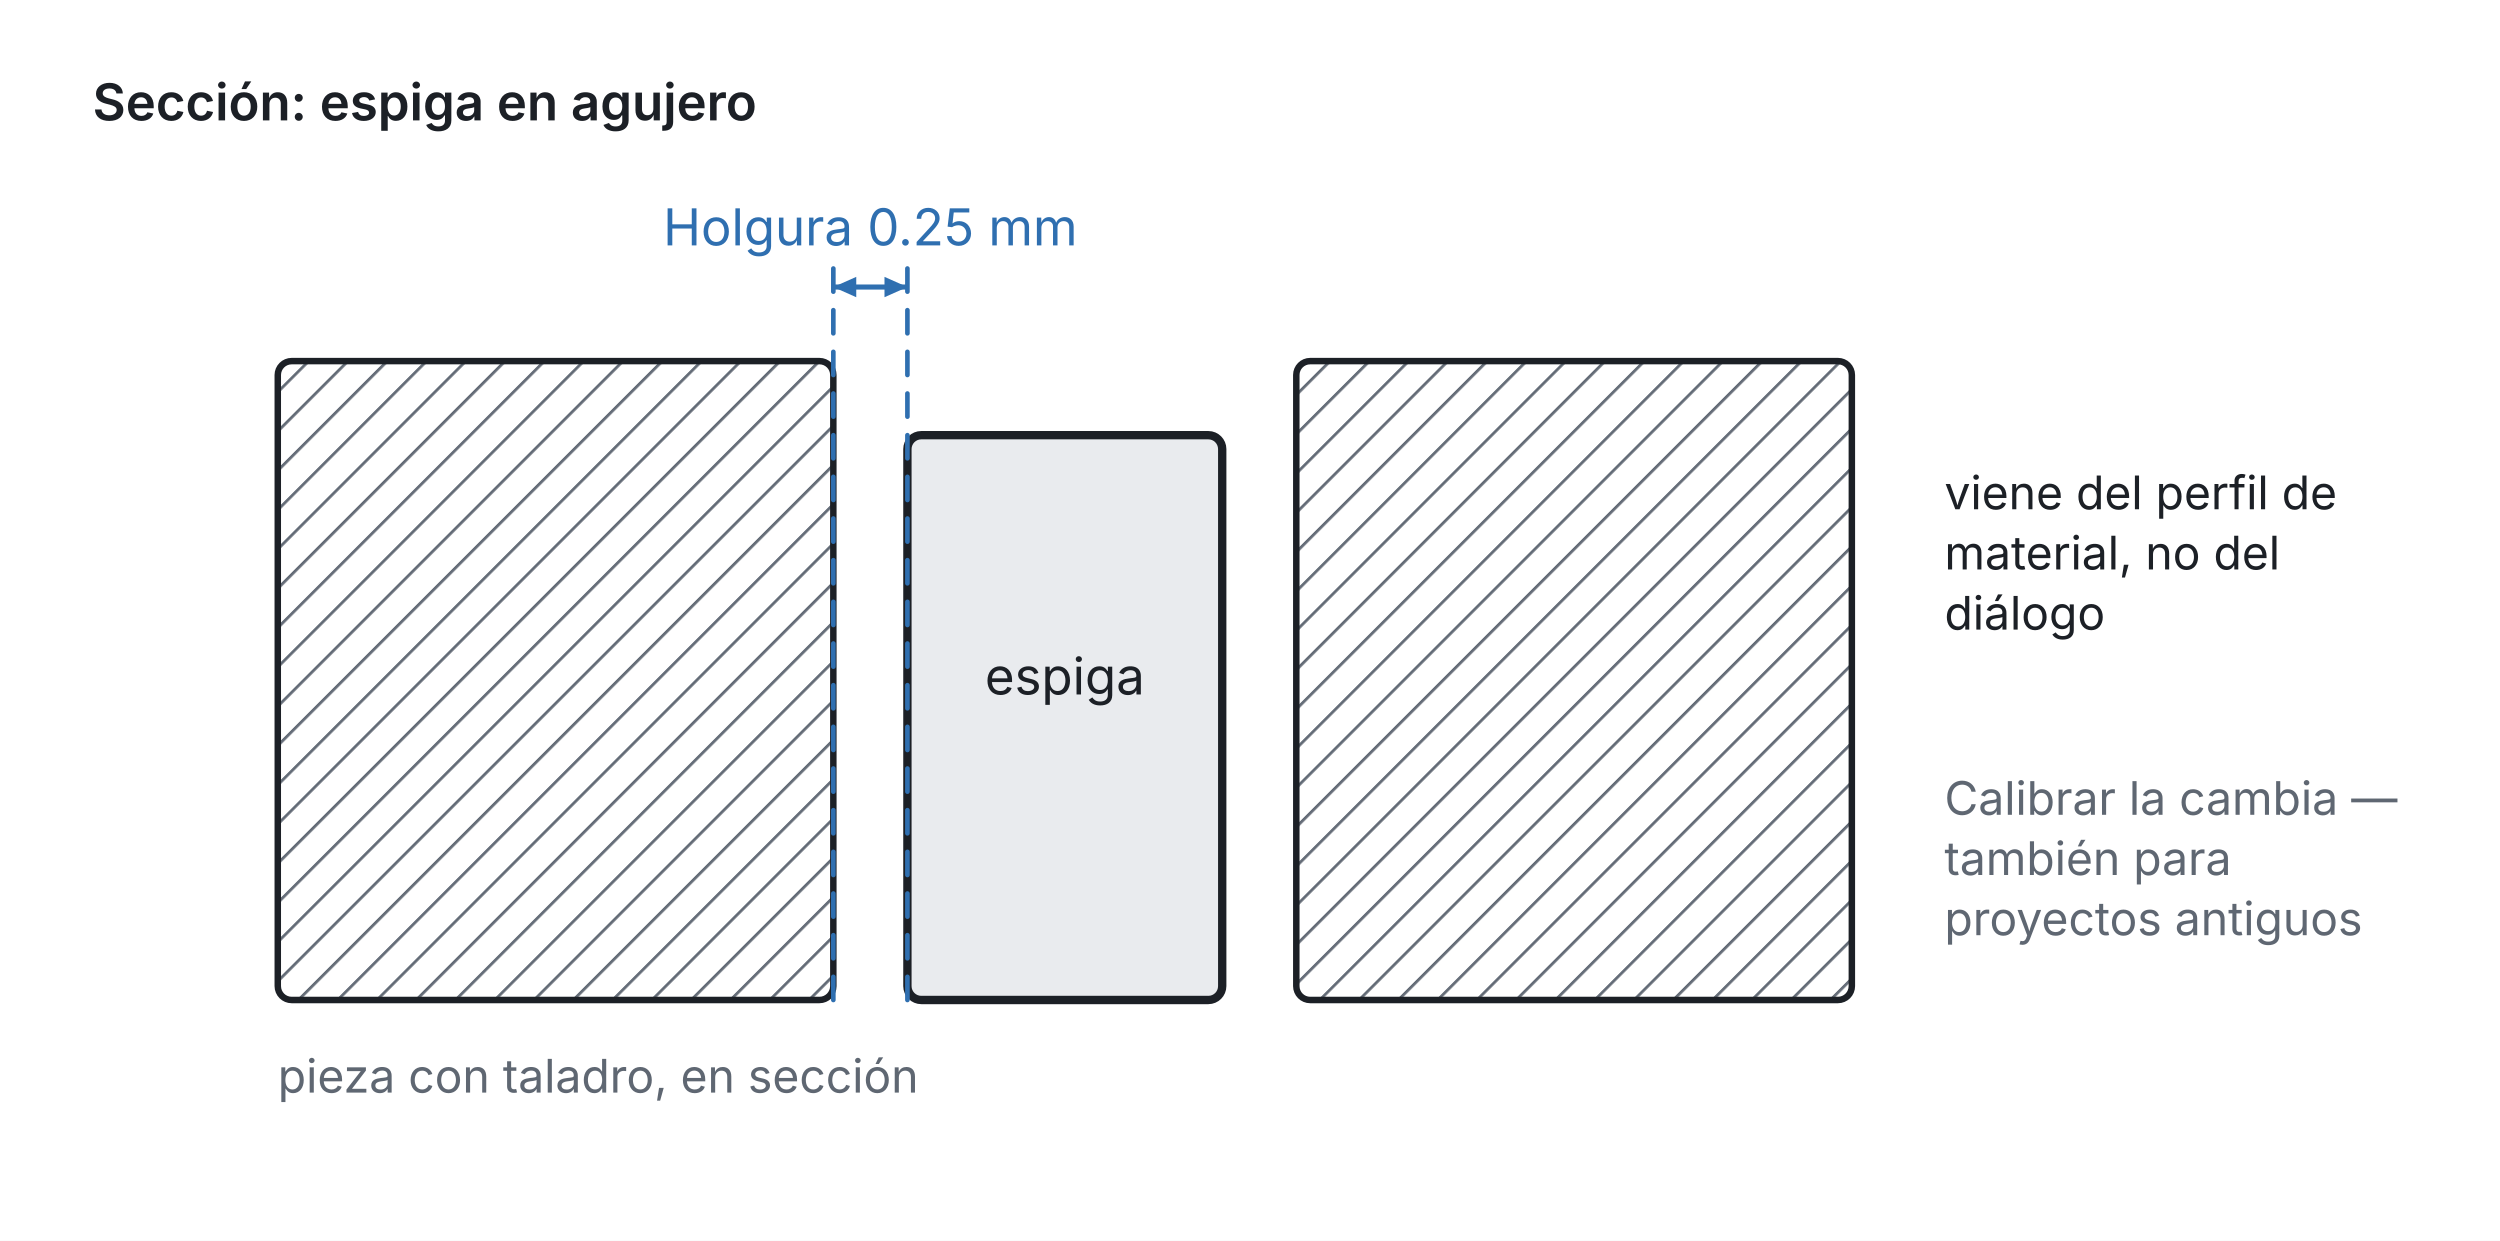
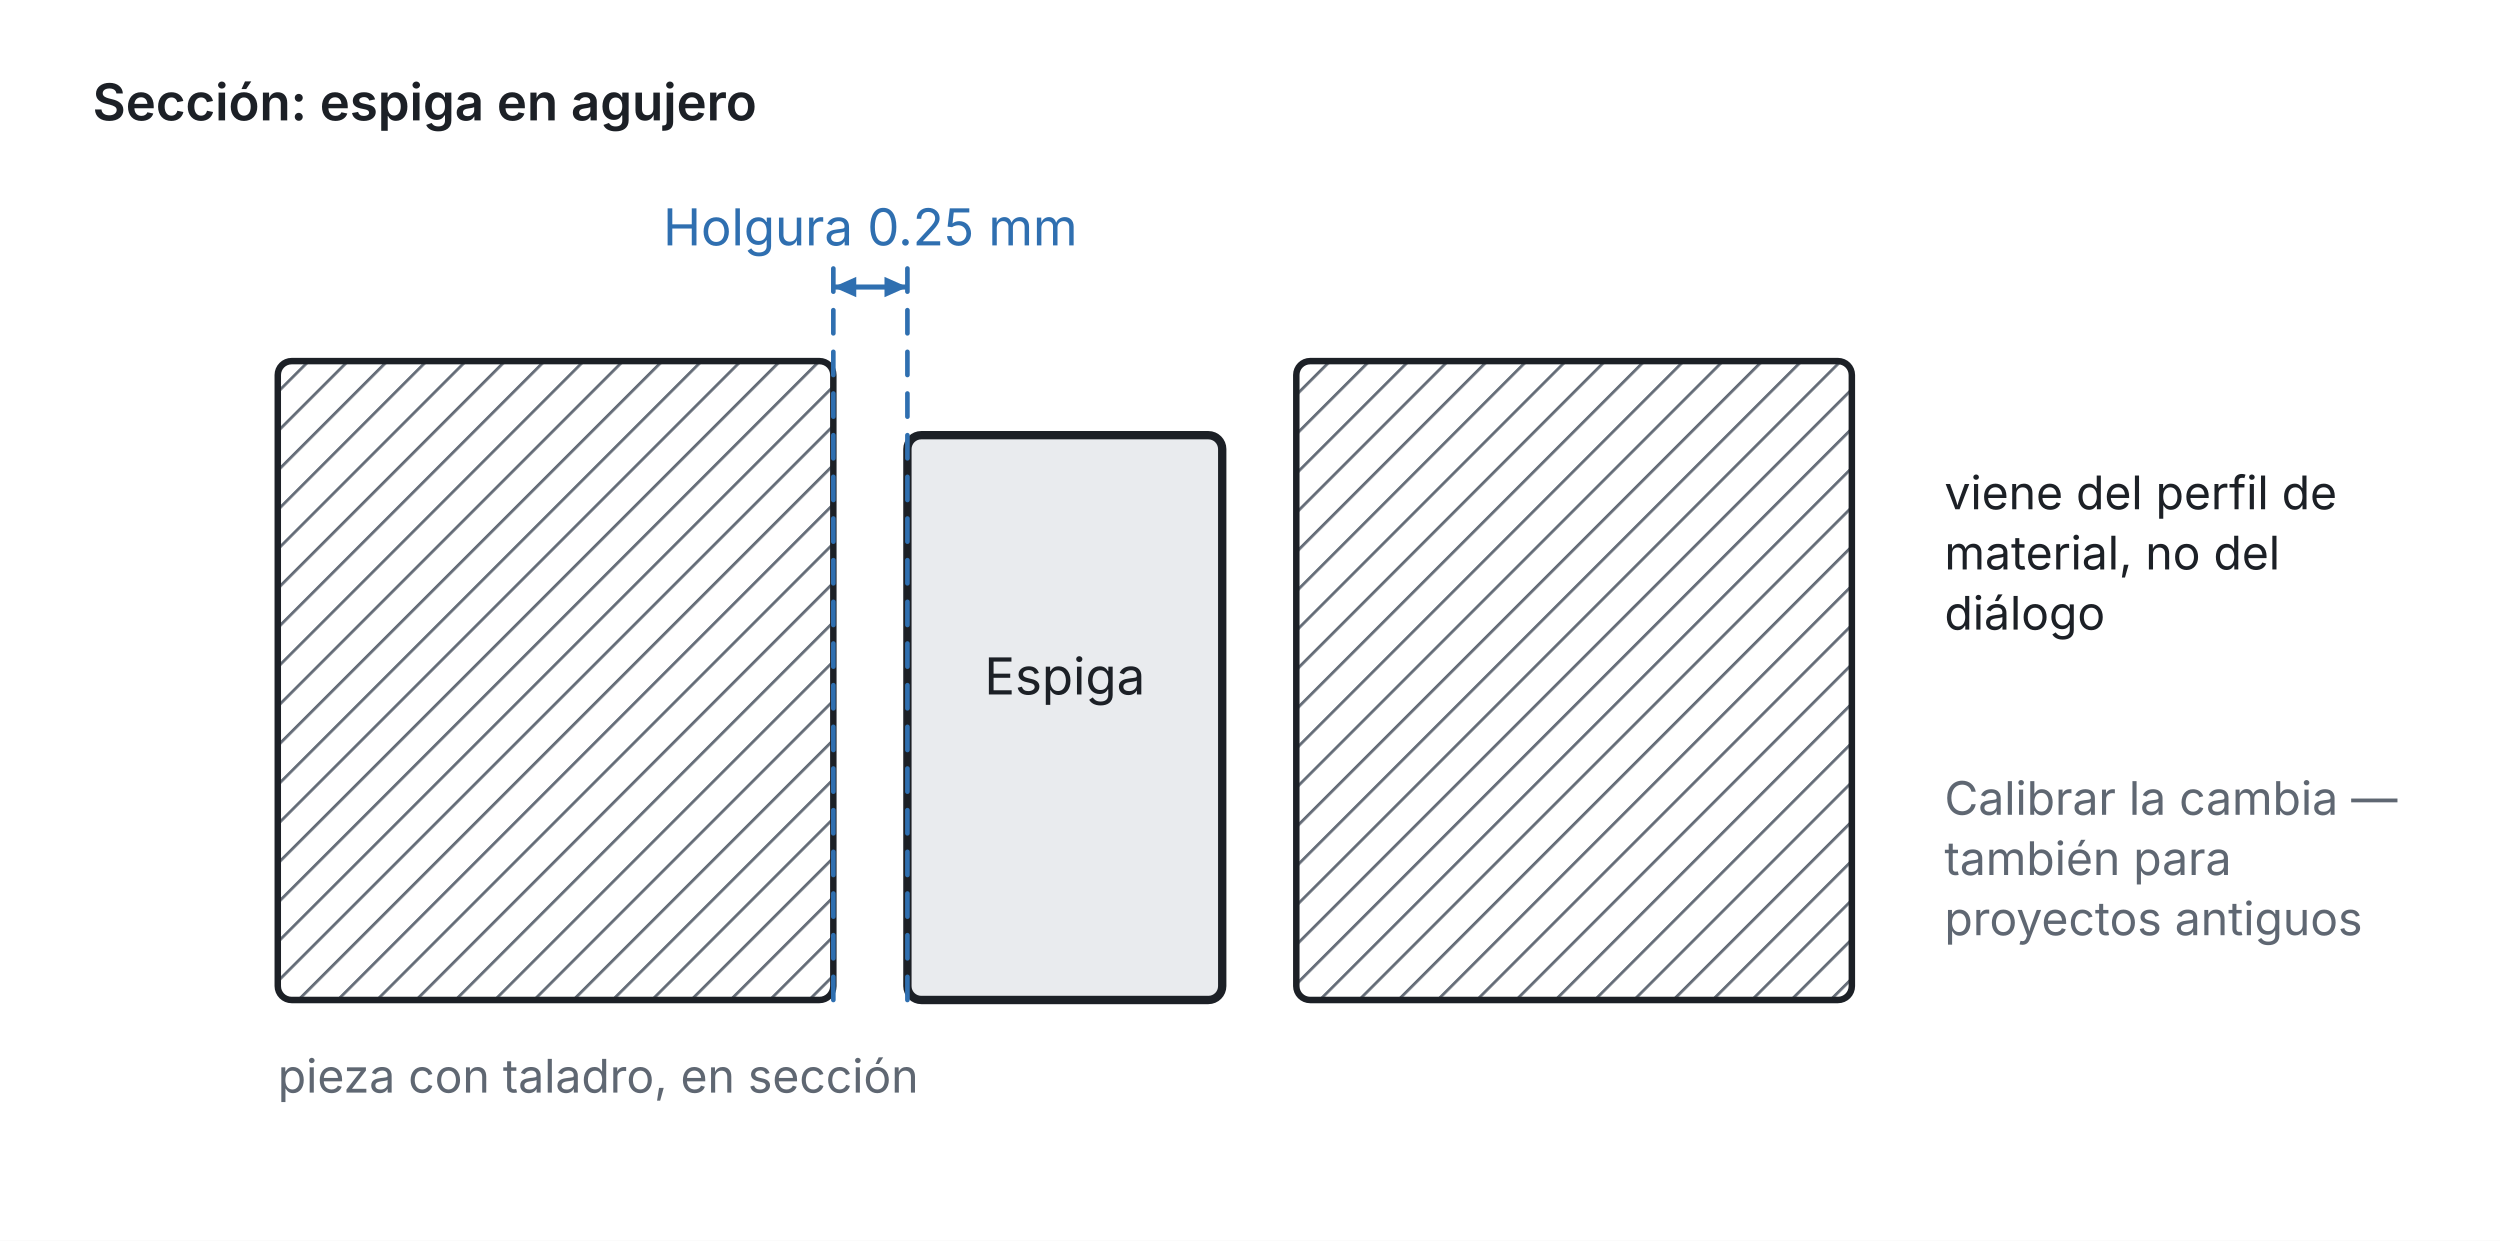
<svg xmlns="http://www.w3.org/2000/svg" viewBox="0 0 540 268" width="540" height="268">
  <defs>
    <pattern id="hatch45" width="6" height="6" patternUnits="userSpaceOnUse" patternTransform="rotate(45)">
      <line x1="0" y1="0" x2="0" y2="6" stroke="#5f6772" stroke-width="1.2" />
    </pattern>
    <marker id="arrow2f6fb0" viewBox="0 0 10 10" refX="9" refY="5" markerWidth="5" markerHeight="5" orient="auto-start-reverse">
      <path d="M 0 1 L 9 5 L 0 9 z" fill="#2f6fb0" />
    </marker>
  </defs>
  <rect x="0" y="0" width="540" height="268" fill="#ffffff" />
  <text x="20" y="26" fill="#1c2026" font-size="11" font-family="system-ui, -apple-system, Segoe UI, sans-serif" text-anchor="start" font-weight="600">Sección: espiga en agujero</text>
  <rect x="60" y="78" width="120" height="138" fill="url(#hatch45)" />
  <rect x="60" y="78" width="120" height="138" rx="3" fill="none" stroke="#1c2026" stroke-width="1.4" />
  <rect x="280" y="78" width="120" height="138" fill="url(#hatch45)" />
  <rect x="280" y="78" width="120" height="138" rx="3" fill="none" stroke="#1c2026" stroke-width="1.4" />
  <text x="60" y="236" fill="#5f6772" font-size="10" font-family="system-ui, -apple-system, Segoe UI, sans-serif" text-anchor="start">pieza con taladro, en sección</text>
  <rect x="196" y="94" width="68" height="122" rx="3" fill="#e9ebee" stroke="#1c2026" stroke-width="1.8" />
-   <text x="230" y="150" fill="#1c2026" font-size="11" font-family="system-ui, -apple-system, Segoe UI, sans-serif" text-anchor="middle">espiga</text>
+   <text x="230" y="150" fill="#1c2026" font-size="11" font-family="system-ui, -apple-system, Segoe UI, sans-serif" text-anchor="middle">Espiga</text>
  <line x1="180" y1="58" x2="180" y2="216" stroke="#2f6fb0" stroke-width="1" stroke-dasharray="5 4" stroke-linecap="round" />
  <line x1="196" y1="58" x2="196" y2="216" stroke="#2f6fb0" stroke-width="1" stroke-dasharray="5 4" stroke-linecap="round" />
  <line x1="180" y1="62" x2="196" y2="62" stroke="#2f6fb0" stroke-width="1.1" marker-start="url(#arrow2f6fb0)" marker-end="url(#arrow2f6fb0)" />
  <text x="188" y="53" fill="#2f6fb0" font-size="11" font-family="system-ui, -apple-system, Segoe UI, sans-serif" text-anchor="middle">Holgura 0.25 mm</text>
  <text x="420" y="110" fill="#1c2026" font-size="10" font-family="system-ui, -apple-system, Segoe UI, sans-serif" text-anchor="start">viene del perfil de</text>
  <text x="420" y="123" fill="#1c2026" font-size="10" font-family="system-ui, -apple-system, Segoe UI, sans-serif" text-anchor="start">material, no del</text>
  <text x="420" y="136" fill="#1c2026" font-size="10" font-family="system-ui, -apple-system, Segoe UI, sans-serif" text-anchor="start">diálogo</text>
  <text x="420" y="176" fill="#5f6772" font-size="10" font-family="system-ui, -apple-system, Segoe UI, sans-serif" text-anchor="start">Calibrar la cambia —</text>
  <text x="420" y="189" fill="#5f6772" font-size="10" font-family="system-ui, -apple-system, Segoe UI, sans-serif" text-anchor="start">también para</text>
  <text x="420" y="202" fill="#5f6772" font-size="10" font-family="system-ui, -apple-system, Segoe UI, sans-serif" text-anchor="start">proyectos antiguos</text>
</svg>
